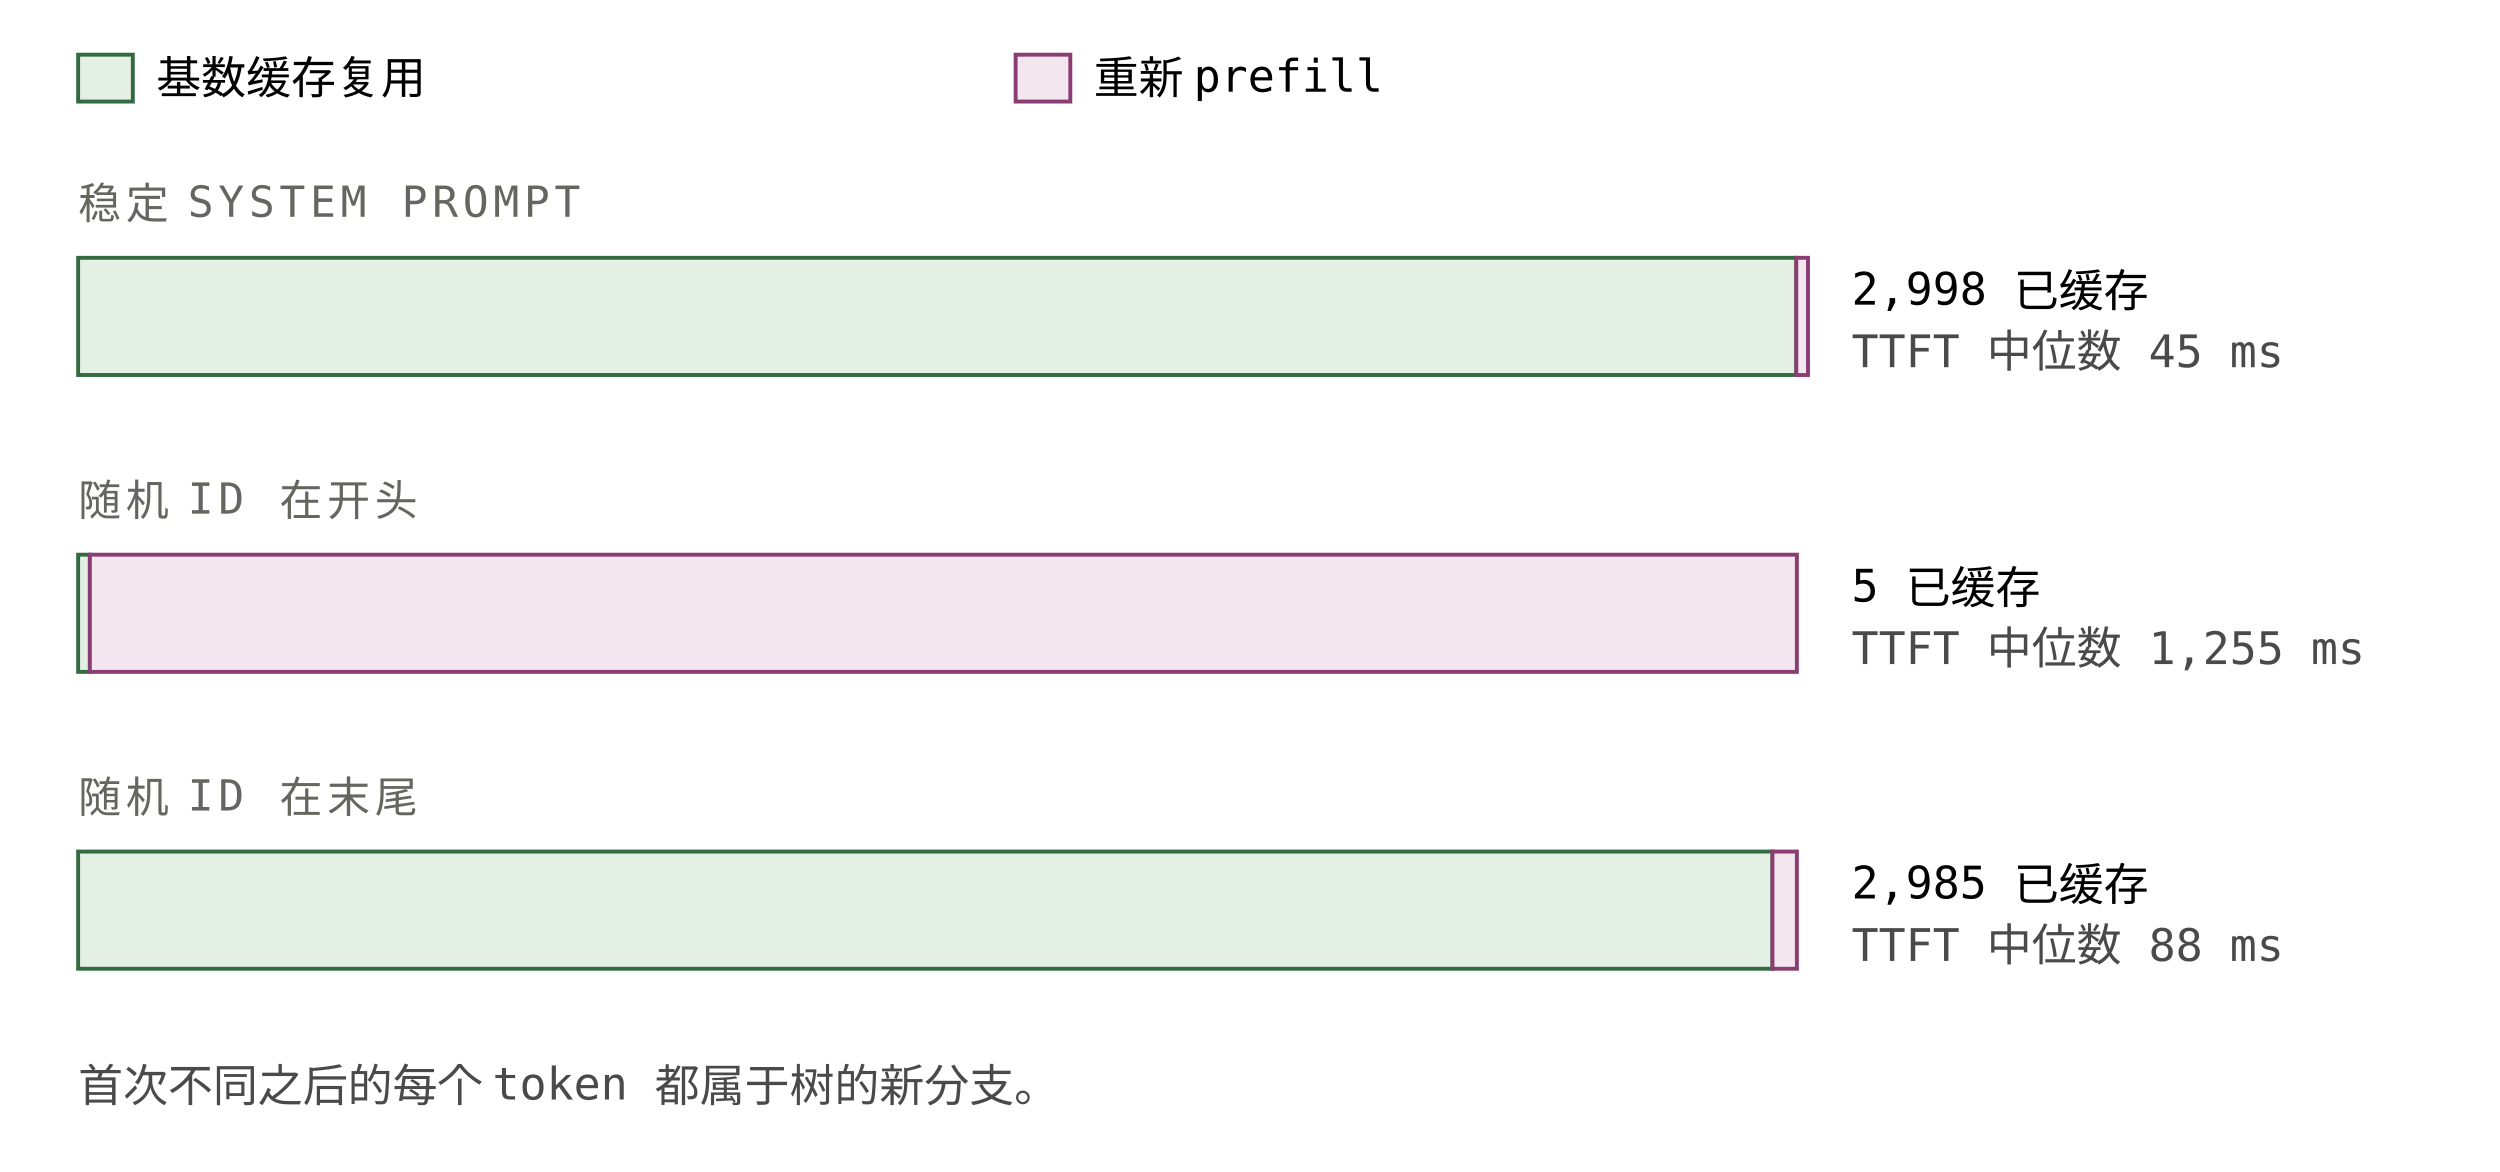
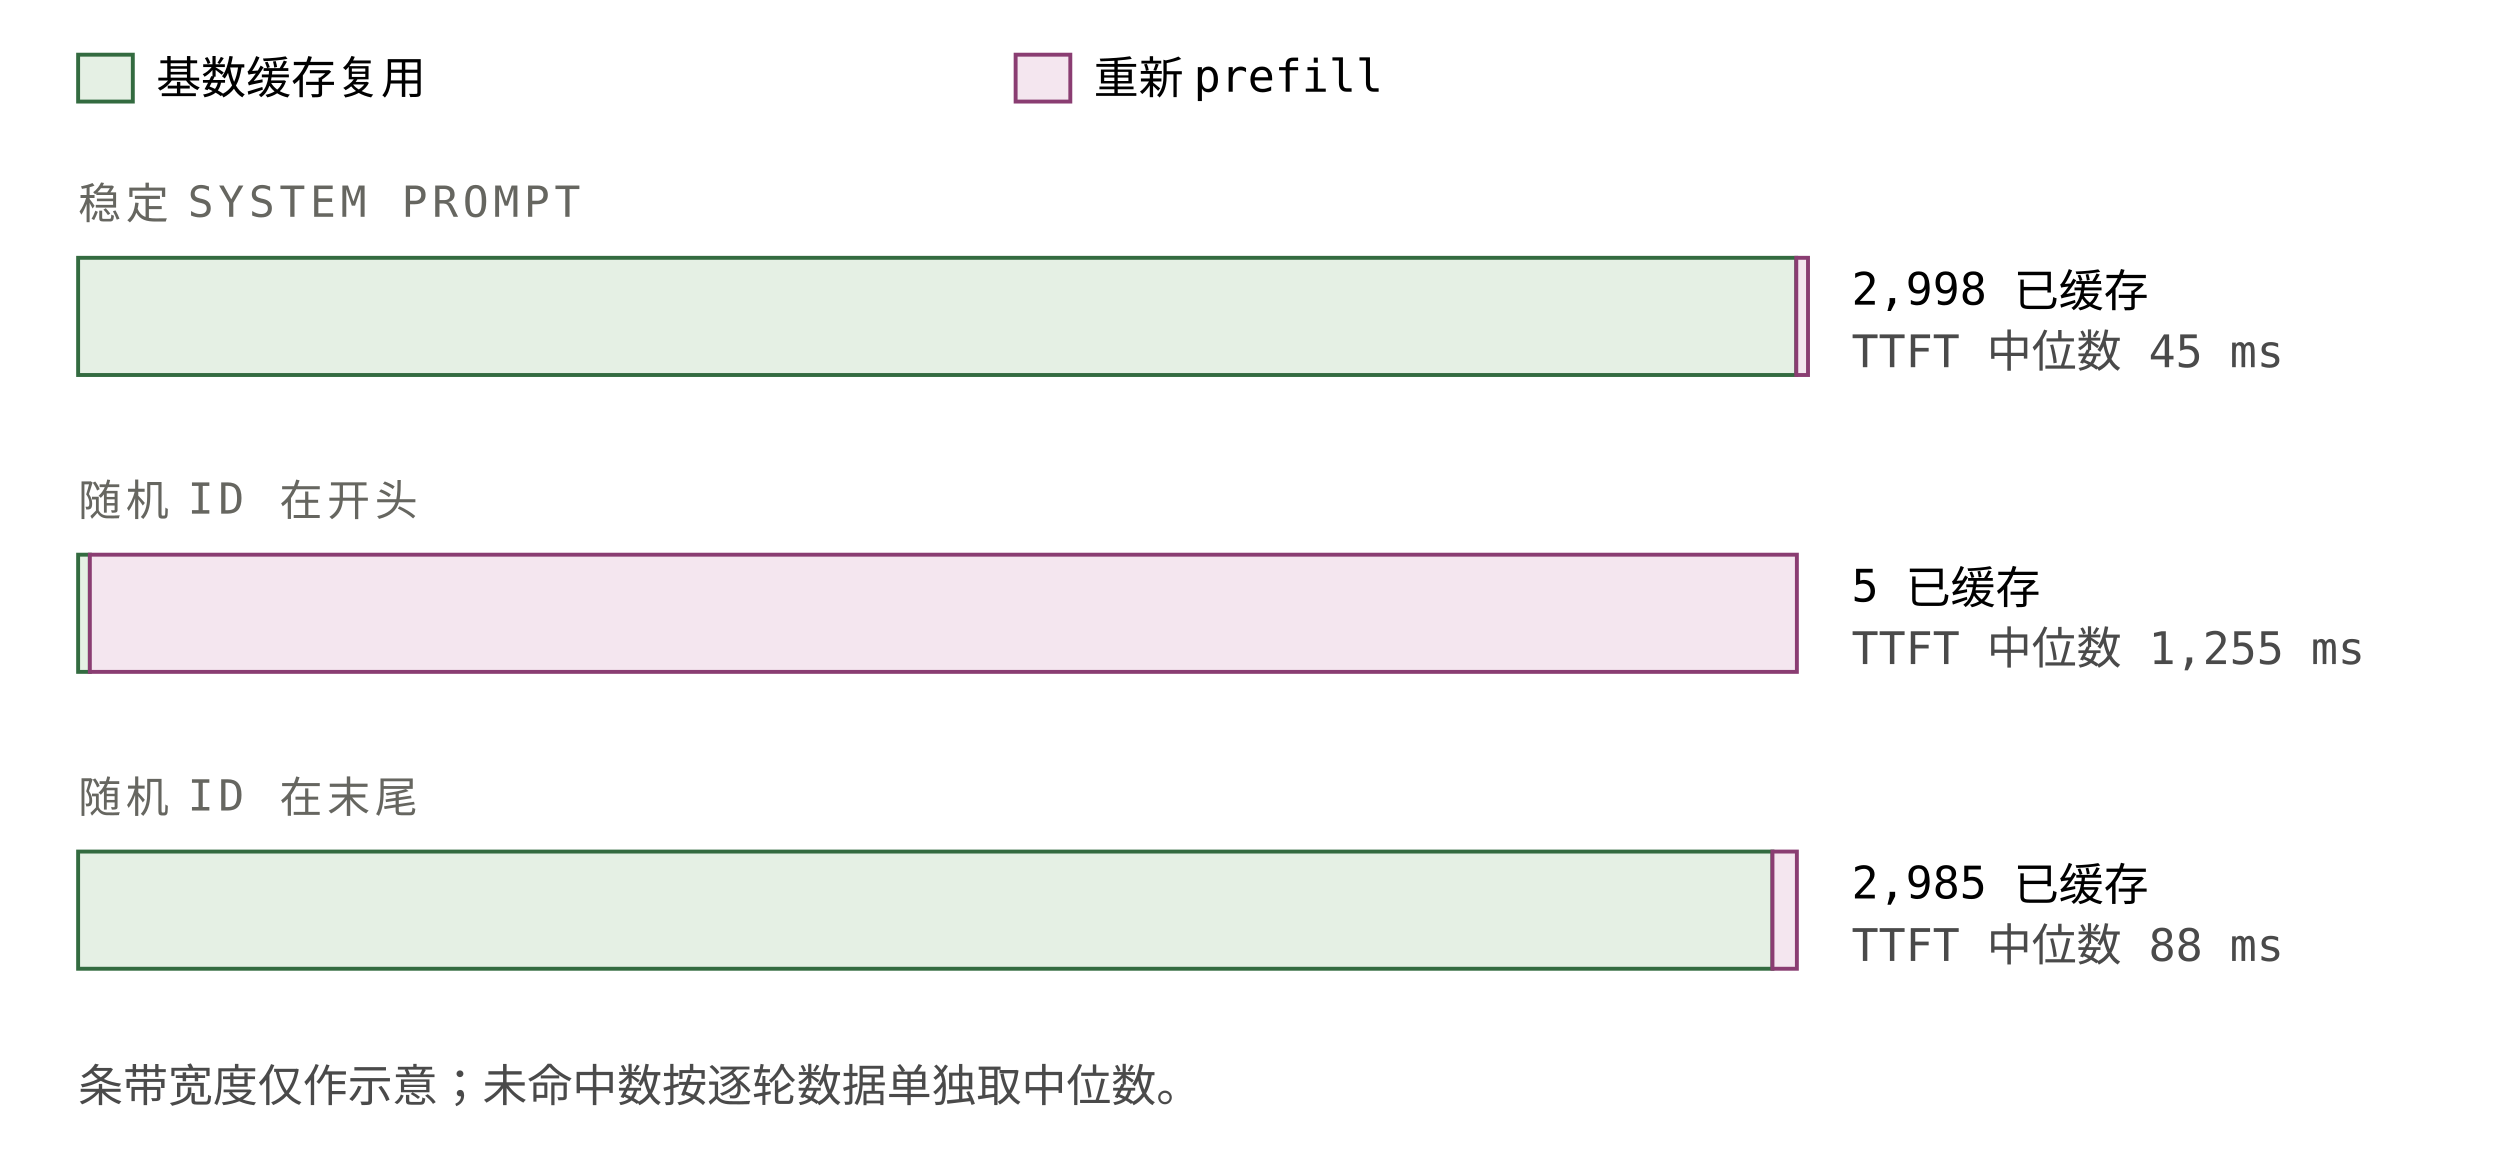
<svg xmlns="http://www.w3.org/2000/svg" viewBox="0 0 640 300" role="img" aria-labelledby="fig-3-4-title fig-3-4-desc" font-family="JetBrains Mono, ui-monospace, monospace">
  <rect x="20" y="14" width="14" height="12" fill="var(--m-green-fill, #e5f0e4)" stroke="var(--m-green-ink, #336b40)" />
  <text x="40" y="24" font-size="11.5">基数缓存复用</text>
  <rect x="260" y="14" width="14" height="12" fill="var(--m-plum-fill, #f4e6ef)" stroke="var(--m-plum-ink, #8a3d72)" />
  <text x="280" y="24" font-size="11.5">重新 prefill</text>
  <text x="20" y="56" font-size="11" letter-spacing="1.2" fill="var(--m-ink-mute, #666660)">稳定 SYSTEM PROMPT</text>
  <rect x="20" y="66" width="439.85" height="30" fill="var(--m-green-fill, #e5f0e4)" stroke="var(--m-green-ink, #336b40)" />
  <rect x="459.85" y="66" width="3" height="30" fill="var(--m-plum-fill, #f4e6ef)" stroke="var(--m-plum-ink, #8a3d72)" />
  <text x="474" y="78" font-size="11.5">2,998 已缓存</text>
  <text x="474" y="94" font-size="11.5" class="m-serif" fill="var(--m-ink-soft, #4a4a4a)">TTFT 中位数 45 ms</text>
  <text x="20" y="132" font-size="11" letter-spacing="1.2" fill="var(--m-ink-mute, #666660)">随机 ID 在开头</text>
  <rect x="20" y="142" width="3" height="30" fill="var(--m-green-fill, #e5f0e4)" stroke="var(--m-green-ink, #336b40)" />
  <rect x="23" y="142" width="437" height="30" fill="var(--m-plum-fill, #f4e6ef)" stroke="var(--m-plum-ink, #8a3d72)" />
  <text x="474" y="154" font-size="11.5">5 已缓存</text>
  <text x="474" y="170" font-size="11.5" class="m-serif" fill="var(--m-ink-soft, #4a4a4a)">TTFT 中位数 1,255 ms</text>
  <text x="20" y="208" font-size="11" letter-spacing="1.2" fill="var(--m-ink-mute, #666660)">随机 ID 在末尾</text>
  <rect x="20" y="218" width="433.75" height="30" fill="var(--m-green-fill, #e5f0e4)" stroke="var(--m-green-ink, #336b40)" />
  <rect x="453.75" y="218" width="6.25" height="30" fill="var(--m-plum-fill, #f4e6ef)" stroke="var(--m-plum-ink, #8a3d72)" />
  <text x="474" y="230" font-size="11.5">2,985 已缓存</text>
  <text x="474" y="246" font-size="11.5" class="m-serif" fill="var(--m-ink-soft, #4a4a4a)">TTFT 中位数 88 ms</text>
-   <text x="20" y="282" font-size="11.5" class="m-serif" fill="var(--m-ink-soft, #4a4a4a)">首次不同之后的每个 token 都属于树的新分支。</text>
+   <text x="20" y="282" font-size="11.5" class="m-serif" fill="var(--m-ink-soft, #4a4a4a)">条带宽度仅作示意；未命中数按逐轮数据单独取中位数。</text>
</svg>
